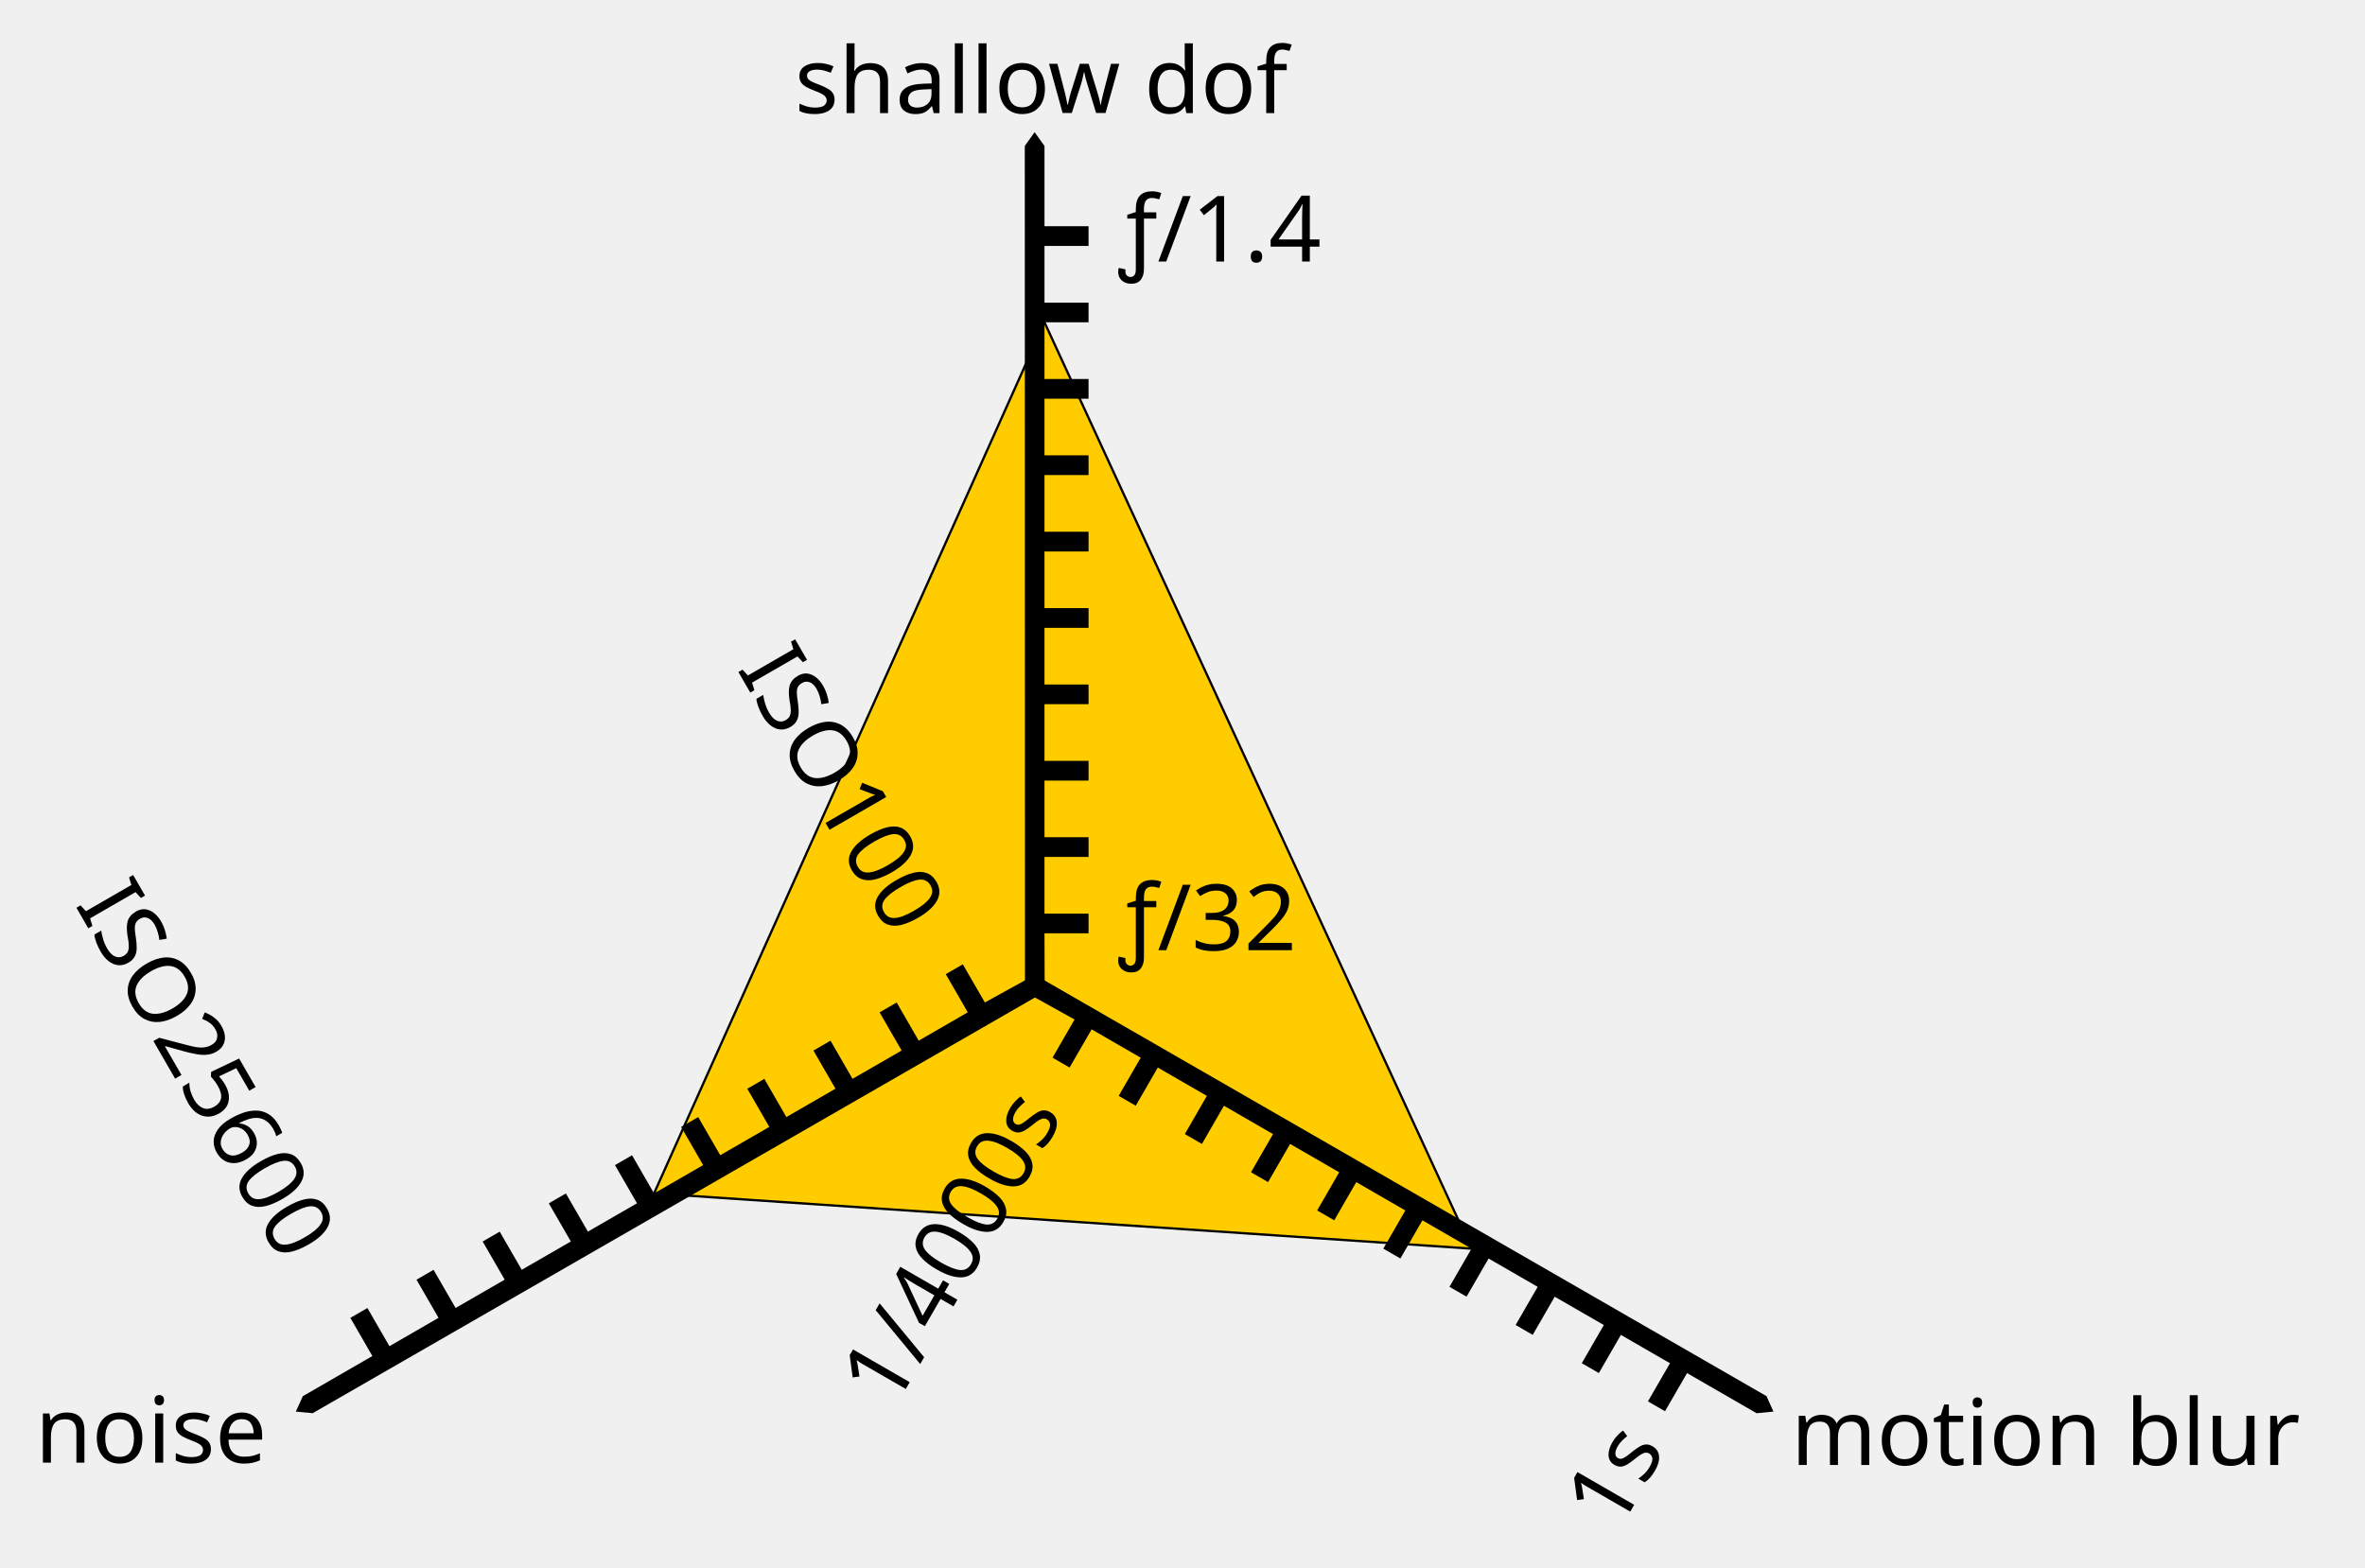
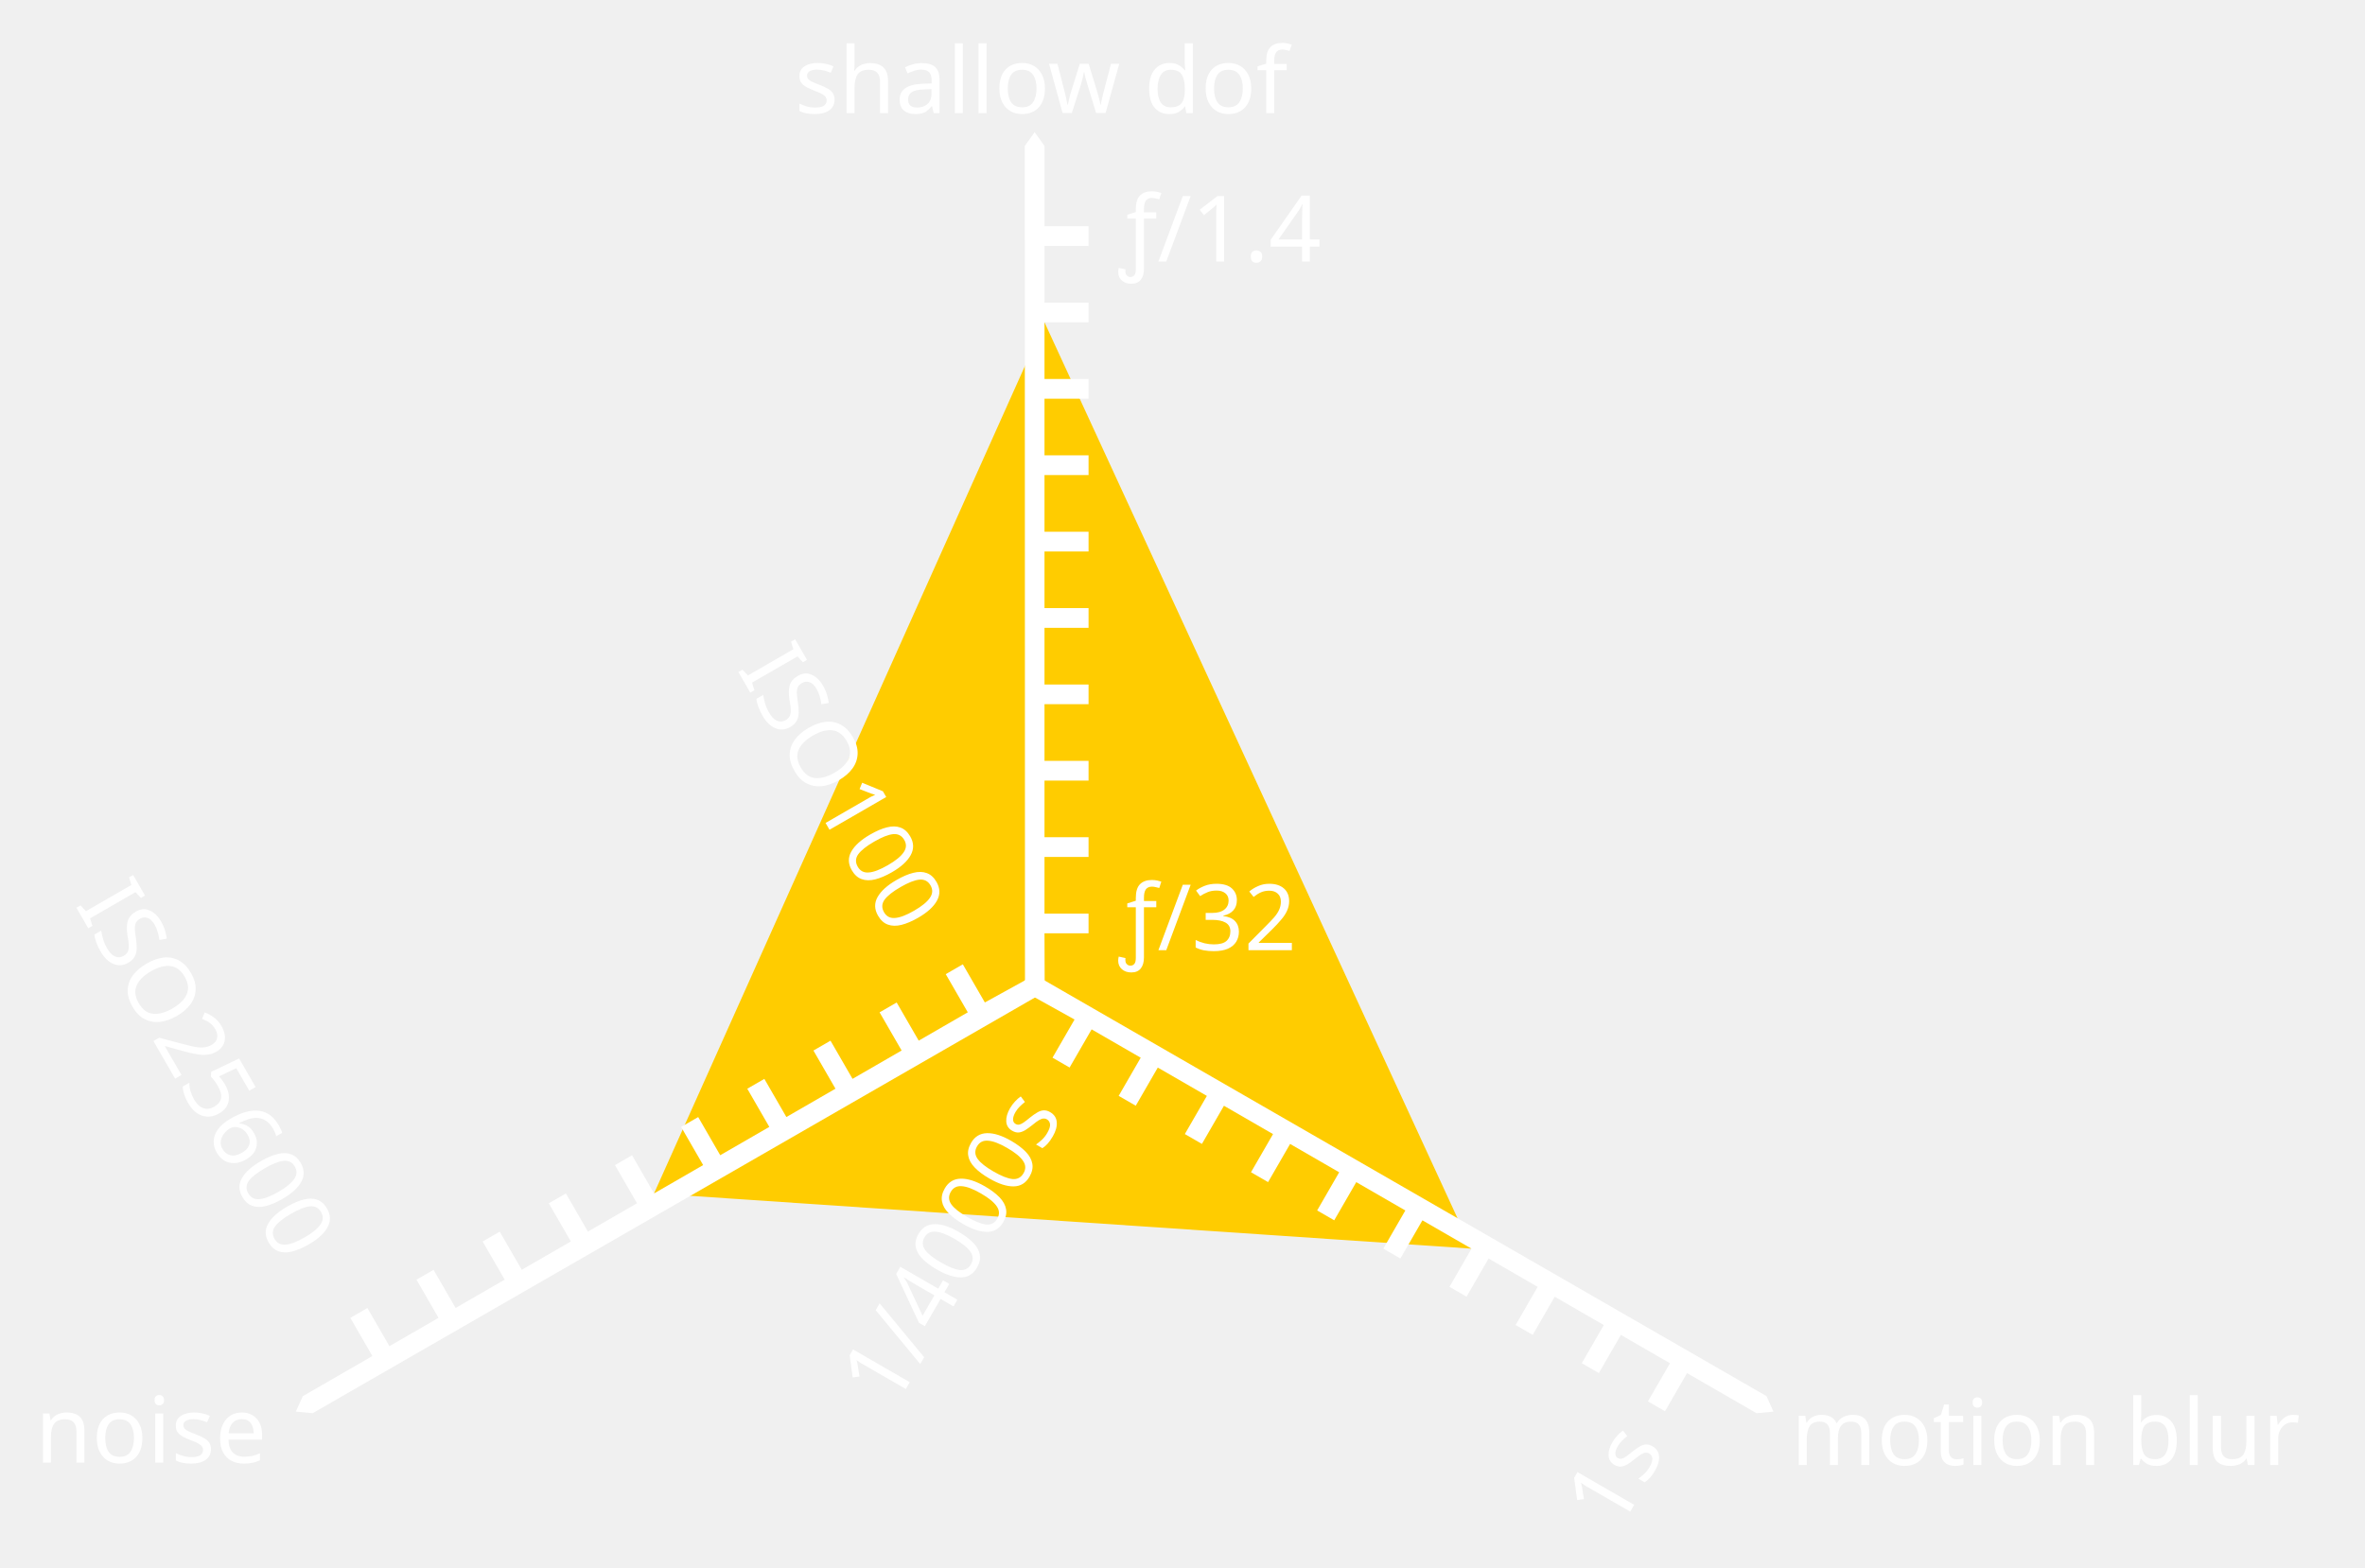
<svg xmlns="http://www.w3.org/2000/svg" width="272.516mm" height="180.691mm" viewBox="0 0 272.516 180.691" version="1.1" id="svg8">
  <defs id="defs2" />
  <g id="layer1" transform="translate(132.3282,210.3558)">
-     <path style="fill:#ffcc00;fill-opacity:1;stroke:#000000;stroke-width:0.265px;stroke-linecap:butt;stroke-linejoin:miter;stroke-opacity:1" d="m -11.972,-173.204 -44.991,100.402 94.199,6.369 z" id="path1010" />
-     <path style="fill:#000000;fill-opacity:1;stroke:none;stroke-width:0.265;stroke-opacity:1" d="m -14.244,-193.533 0.023,97.132 1.144,0.986 1.127,-0.986 -0.023,-6.378 h 5.078 v -2.272 h -5.078 v -6.531 h 5.078 v -2.272 h -5.078 v -6.531 h 5.078 v -2.272 h -5.078 v -6.531 h 5.078 v -2.272 h -5.078 v -6.531 h 5.078 v -2.272 h -5.078 v -6.531 h 5.078 v -2.272 h -5.078 v -6.532 h 5.078 v -2.272 h -5.078 v -6.531 h 5.078 v -2.272 h -5.078 v -6.531 h 5.078 v -2.272 h -5.078 v -6.531 h 5.078 v -2.272 h -5.078 v -9.254 l -1.136,-1.587 z" id="rect855" />
-     <path style="fill:#000000;fill-opacity:1;stroke:none;stroke-width:0.265;stroke-opacity:1" d="m 71.224,-49.433 -83.985,-48.374 -1.458,0.457 0.322,1.51 5.389,2.997 -2.539,4.398 1.967,1.136 2.539,-4.398 5.656,3.266 -2.539,4.398 1.968,1.136 2.539,-4.398 5.656,3.266 -2.539,4.398 1.967,1.136 2.539,-4.398 5.656,3.266 -2.539,4.398 1.967,1.136 2.539,-4.398 5.656,3.266 -2.539,4.398 1.967,1.136 2.539,-4.398 5.656,3.266 -2.539,4.398 1.967,1.136 2.539,-4.398 5.657,3.266 -2.539,4.398 1.967,1.136 2.539,-4.398 5.656,3.266 -2.539,4.398 1.967,1.136 2.539,-4.398 5.656,3.266 -2.539,4.398 1.967,1.136 2.539,-4.398 5.656,3.266 -2.539,4.398 1.967,1.136 2.539,-4.398 8.014,4.627 1.943,-0.19 z" id="rect855-6" />
-     <path style="fill:#000000;fill-opacity:1;stroke:none;stroke-width:0.265;stroke-opacity:1" d="m -96.304,-47.465 84.031,-48.374 0.314,-1.493 -1.45,-0.474 -5.435,2.997 -2.539,-4.398 -1.967,1.136 2.539,4.398 -5.656,3.266 -2.539,-4.398 -1.968,1.136 2.539,4.398 -5.656,3.266 -2.539,-4.398 -1.967,1.136 2.539,4.398 -5.656,3.266 -2.539,-4.398 -1.967,1.136 2.539,4.398 -5.656,3.266 -2.539,-4.398 -1.967,1.136 2.539,4.398 -5.656,3.266 -2.539,-4.398 -1.967,1.136 2.539,4.398 -5.657,3.266 -2.539,-4.398 -1.967,1.136 2.539,4.398 -5.656,3.266 -2.539,-4.398 -1.967,1.136 2.539,4.398 -5.656,3.266 -2.539,-4.398 -1.967,1.136 2.539,4.398 -5.656,3.266 -2.539,-4.398 -1.967,1.136 2.539,4.398 -8.014,4.627 -0.807,1.777 z" id="rect855-6-0" />
-     <text xml:space="preserve" style="font-style:normal;font-variant:normal;font-weight:normal;font-stretch:normal;font-size:10.583px;line-height:1.25;font-family:'Noto Sans Inscriptional Pahlavi';-inkscape-font-specification:'Noto Sans Inscriptional Pahlavi';letter-spacing:0px;word-spacing:0px;fill:#000000;fill-opacity:1;stroke:none;stroke-width:0.265" x="-3.341" y="-180.21" id="text968">
-       <tspan id="tspan966" x="-3.341" y="-180.21" style="stroke-width:0.265">ƒ/1.4</tspan>
+     <path style="fill:#ffcc00;fill-opacity:1;stroke:none;stroke-width:0.265px;stroke-linecap:butt;stroke-linejoin:miter;stroke-opacity:1" d="m -11.972,-173.204 -44.991,100.402 94.199,6.369 z" id="path1010" />
+     <path style="fill:#ffffff;fill-opacity:1;stroke:none;stroke-width:0.265;stroke-opacity:1" d="m -14.244,-193.533 0.023,97.132 1.144,0.986 1.127,-0.986 -0.023,-6.378 h 5.078 v -2.272 h -5.078 v -6.531 h 5.078 v -2.272 h -5.078 v -6.531 h 5.078 v -2.272 h -5.078 v -6.531 h 5.078 v -2.272 h -5.078 v -6.531 h 5.078 v -2.272 h -5.078 v -6.531 h 5.078 v -2.272 h -5.078 v -6.532 h 5.078 v -2.272 h -5.078 v -6.531 h 5.078 v -2.272 h -5.078 v -6.531 h 5.078 v -2.272 h -5.078 v -6.531 h 5.078 v -2.272 h -5.078 v -9.254 l -1.136,-1.587 z" id="rect855" />
+     <path style="fill:#ffffff;fill-opacity:1;stroke:none;stroke-width:0.265;stroke-opacity:1" d="m 71.224,-49.433 -83.985,-48.374 -1.458,0.457 0.322,1.51 5.389,2.997 -2.539,4.398 1.967,1.136 2.539,-4.398 5.656,3.266 -2.539,4.398 1.968,1.136 2.539,-4.398 5.656,3.266 -2.539,4.398 1.967,1.136 2.539,-4.398 5.656,3.266 -2.539,4.398 1.967,1.136 2.539,-4.398 5.656,3.266 -2.539,4.398 1.967,1.136 2.539,-4.398 5.656,3.266 -2.539,4.398 1.967,1.136 2.539,-4.398 5.657,3.266 -2.539,4.398 1.967,1.136 2.539,-4.398 5.656,3.266 -2.539,4.398 1.967,1.136 2.539,-4.398 5.656,3.266 -2.539,4.398 1.967,1.136 2.539,-4.398 5.656,3.266 -2.539,4.398 1.967,1.136 2.539,-4.398 8.014,4.627 1.943,-0.19 z" id="rect855-6" />
+     <path style="fill:#ffffff;fill-opacity:1;stroke:none;stroke-width:0.265;stroke-opacity:1" d="m -96.304,-47.465 84.031,-48.374 0.314,-1.493 -1.45,-0.474 -5.435,2.997 -2.539,-4.398 -1.967,1.136 2.539,4.398 -5.656,3.266 -2.539,-4.398 -1.968,1.136 2.539,4.398 -5.656,3.266 -2.539,-4.398 -1.967,1.136 2.539,4.398 -5.656,3.266 -2.539,-4.398 -1.967,1.136 2.539,4.398 -5.656,3.266 -2.539,-4.398 -1.967,1.136 2.539,4.398 -5.656,3.266 -2.539,-4.398 -1.967,1.136 2.539,4.398 -5.657,3.266 -2.539,-4.398 -1.967,1.136 2.539,4.398 -5.656,3.266 -2.539,-4.398 -1.967,1.136 2.539,4.398 -5.656,3.266 -2.539,-4.398 -1.967,1.136 2.539,4.398 -5.656,3.266 -2.539,-4.398 -1.967,1.136 2.539,4.398 -8.014,4.627 -0.807,1.777 z" id="rect855-6-0" />
+     <text xml:space="preserve" style="font-style:normal;font-variant:normal;font-weight:normal;font-stretch:normal;font-size:10.583px;line-height:1.25;font-family:'Noto Sans Inscriptional Pahlavi';-inkscape-font-specification:'Noto Sans Inscriptional Pahlavi';letter-spacing:0px;word-spacing:0px;fill:#ffffff;fill-opacity:1;stroke:none;stroke-width:0.265;" x="-3.341" y="-180.21" id="text968">
+       <tspan id="tspan966" x="-3.341" y="-180.21" style="stroke-width:0.265;fill:#ffffff;">ƒ/1.4</tspan>
    </text>
-     <text xml:space="preserve" style="font-style:normal;font-variant:normal;font-weight:normal;font-stretch:normal;font-size:10.583px;line-height:1.25;font-family:'Noto Sans Inscriptional Pahlavi';-inkscape-font-specification:'Noto Sans Inscriptional Pahlavi';letter-spacing:0px;word-spacing:0px;fill:#000000;fill-opacity:1;stroke:none;stroke-width:0.265" x="-3.341" y="-100.831" id="text972">
-       <tspan id="tspan970" x="-3.341" y="-100.831" style="stroke-width:0.265">ƒ/32</tspan>
+     <text xml:space="preserve" style="font-style:normal;font-variant:normal;font-weight:normal;font-stretch:normal;font-size:10.583px;line-height:1.25;font-family:'Noto Sans Inscriptional Pahlavi';-inkscape-font-specification:'Noto Sans Inscriptional Pahlavi';letter-spacing:0px;word-spacing:0px;fill:#ffffff;fill-opacity:1;stroke:none;stroke-width:0.265;" x="-3.341" y="-100.831" id="text972">
+       <tspan id="tspan970" x="-3.341" y="-100.831" style="stroke-width:0.265;fill:#ffffff;">ƒ/32</tspan>
    </text>
-     <text xml:space="preserve" style="font-style:normal;font-variant:normal;font-weight:normal;font-stretch:normal;font-size:10.583px;line-height:1.25;font-family:'Noto Sans Inscriptional Pahlavi';-inkscape-font-specification:'Noto Sans Inscriptional Pahlavi';letter-spacing:0px;word-spacing:0px;fill:#000000;fill-opacity:1;stroke:none;stroke-width:0.265" x="-139.134" y="-25.534" id="text976" transform="rotate(60)">
-       <tspan x="-139.134" y="-25.534" style="stroke-width:0.265" id="tspan978">ISO100</tspan>
+     <text xml:space="preserve" style="font-style:normal;font-variant:normal;font-weight:normal;font-stretch:normal;font-size:10.583px;line-height:1.25;font-family:'Noto Sans Inscriptional Pahlavi';-inkscape-font-specification:'Noto Sans Inscriptional Pahlavi';letter-spacing:0px;word-spacing:0px;fill:#ffffff;fill-opacity:1;stroke:none;stroke-width:0.265;" x="-139.134" y="-25.534" id="text976" transform="rotate(60)">
+       <tspan x="-139.134" y="-25.534" style="stroke-width:0.265;fill:#ffffff;" id="tspan978">ISO100</tspan>
    </text>
-     <text xml:space="preserve" style="font-style:normal;font-variant:normal;font-weight:normal;font-stretch:normal;font-size:10.583px;line-height:1.25;font-family:'Noto Sans Inscriptional Pahlavi';-inkscape-font-specification:'Noto Sans Inscriptional Pahlavi';letter-spacing:0px;word-spacing:0px;fill:#000000;fill-opacity:1;stroke:none;stroke-width:0.265" x="-153.741" y="54.11" id="text984" transform="rotate(60)">
-       <tspan id="tspan982" x="-153.741" y="54.11" style="stroke-width:0.265">ISO25600</tspan>
+     <text xml:space="preserve" style="font-style:normal;font-variant:normal;font-weight:normal;font-stretch:normal;font-size:10.583px;line-height:1.25;font-family:'Noto Sans Inscriptional Pahlavi';-inkscape-font-specification:'Noto Sans Inscriptional Pahlavi';letter-spacing:0px;word-spacing:0px;fill:#ffffff;fill-opacity:1;stroke:none;stroke-width:0.265;" x="-153.741" y="54.11" id="text984" transform="rotate(60)">
+       <tspan id="tspan982" x="-153.741" y="54.11" style="stroke-width:0.265;fill:#ffffff;">ISO25600</tspan>
    </text>
-     <text xml:space="preserve" style="font-style:normal;font-variant:normal;font-weight:normal;font-stretch:normal;font-size:10.583px;line-height:1.25;font-family:'Noto Sans Inscriptional Pahlavi';-inkscape-font-specification:'Noto Sans Inscriptional Pahlavi';letter-spacing:0px;word-spacing:0px;fill:#000000;fill-opacity:1;stroke:none;stroke-width:0.265" x="56.199" y="30.024" id="text988" transform="rotate(-60)">
-       <tspan id="tspan986" x="56.199" y="30.024" style="stroke-width:0.265">1s</tspan>
+     <text xml:space="preserve" style="font-style:normal;font-variant:normal;font-weight:normal;font-stretch:normal;font-size:10.583px;line-height:1.25;font-family:'Noto Sans Inscriptional Pahlavi';-inkscape-font-specification:'Noto Sans Inscriptional Pahlavi';letter-spacing:0px;word-spacing:0px;fill:#ffffff;fill-opacity:1;stroke:none;stroke-width:0.265;" x="56.199" y="30.024" id="text988" transform="rotate(-60)">
+       <tspan id="tspan986" x="56.199" y="30.024" style="stroke-width:0.265;fill:#ffffff;">1s</tspan>
    </text>
-     <text xml:space="preserve" style="font-style:normal;font-variant:normal;font-weight:normal;font-stretch:normal;font-size:10.583px;line-height:1.25;font-family:'Noto Sans Inscriptional Pahlavi';-inkscape-font-specification:'Noto Sans Inscriptional Pahlavi';letter-spacing:0px;word-spacing:0px;fill:#000000;fill-opacity:1;stroke:none;stroke-width:0.265" x="26.704" y="-49.334" id="text992" transform="rotate(-60)">
-       <tspan id="tspan990" x="26.704" y="-49.334" style="stroke-width:0.265">1/4000s</tspan>
+     <text xml:space="preserve" style="font-style:normal;font-variant:normal;font-weight:normal;font-stretch:normal;font-size:10.583px;line-height:1.25;font-family:'Noto Sans Inscriptional Pahlavi';-inkscape-font-specification:'Noto Sans Inscriptional Pahlavi';letter-spacing:0px;word-spacing:0px;fill:#ffffff;fill-opacity:1;stroke:none;stroke-width:0.265;" x="26.704" y="-49.334" id="text992" transform="rotate(-60)">
+       <tspan id="tspan990" x="26.704" y="-49.334" style="stroke-width:0.265;fill:#ffffff;">1/4000s</tspan>
    </text>
-     <text xml:space="preserve" style="font-style:normal;font-variant:normal;font-weight:normal;font-stretch:normal;font-size:10.583px;line-height:1.25;font-family:'Noto Sans Inscriptional Pahlavi';-inkscape-font-specification:'Noto Sans Inscriptional Pahlavi';letter-spacing:0px;word-spacing:0px;fill:#000000;fill-opacity:1;stroke:none;stroke-width:0.265" x="-128.289" y="-41.764" id="text996">
-       <tspan x="-128.289" y="-41.764" style="stroke-width:0.265" id="tspan998">noise</tspan>
+     <text xml:space="preserve" style="font-style:normal;font-variant:normal;font-weight:normal;font-stretch:normal;font-size:10.583px;line-height:1.25;font-family:'Noto Sans Inscriptional Pahlavi';-inkscape-font-specification:'Noto Sans Inscriptional Pahlavi';letter-spacing:0px;word-spacing:0px;fill:#ffffff;fill-opacity:1;stroke:none;stroke-width:0.265;" x="-128.289" y="-41.764" id="text996">
+       <tspan x="-128.289" y="-41.764" style="stroke-width:0.265;fill:#ffffff;" id="tspan998">noise</tspan>
    </text>
-     <text xml:space="preserve" style="font-style:normal;font-variant:normal;font-weight:normal;font-stretch:normal;font-size:10.583px;line-height:1.25;font-family:'Noto Sans Inscriptional Pahlavi';-inkscape-font-specification:'Noto Sans Inscriptional Pahlavi';letter-spacing:0px;word-spacing:0px;fill:#000000;fill-opacity:1;stroke:none;stroke-width:0.265" x="74.034" y="-41.497" id="text1004">
-       <tspan id="tspan1002" x="74.034" y="-41.497" style="stroke-width:0.265">motion blur</tspan>
+     <text xml:space="preserve" style="font-style:normal;font-variant:normal;font-weight:normal;font-stretch:normal;font-size:10.583px;line-height:1.25;font-family:'Noto Sans Inscriptional Pahlavi';-inkscape-font-specification:'Noto Sans Inscriptional Pahlavi';letter-spacing:0px;word-spacing:0px;fill:#ffffff;fill-opacity:1;stroke:none;stroke-width:0.265;" x="74.034" y="-41.497" id="text1004">
+       <tspan id="tspan1002" x="74.034" y="-41.497" style="stroke-width:0.265;fill:#ffffff;">motion blur</tspan>
    </text>
-     <text xml:space="preserve" style="font-style:normal;font-variant:normal;font-weight:normal;font-stretch:normal;font-size:10.583px;line-height:1.25;font-family:'Noto Sans Inscriptional Pahlavi';-inkscape-font-specification:'Noto Sans Inscriptional Pahlavi';letter-spacing:0px;word-spacing:0px;fill:#000000;fill-opacity:1;stroke:none;stroke-width:0.265" x="-40.759" y="-197.315" id="text1008">
-       <tspan id="tspan1006" x="-40.759" y="-197.315" style="stroke-width:0.265">shallow dof</tspan>
+     <text xml:space="preserve" style="font-style:normal;font-variant:normal;font-weight:normal;font-stretch:normal;font-size:10.583px;line-height:1.25;font-family:'Noto Sans Inscriptional Pahlavi';-inkscape-font-specification:'Noto Sans Inscriptional Pahlavi';letter-spacing:0px;word-spacing:0px;fill:#ffffff;fill-opacity:1;stroke:none;stroke-width:0.265;" x="-40.759" y="-197.315" id="text1008">
+       <tspan id="tspan1006" x="-40.759" y="-197.315" style="stroke-width:0.265;fill:#ffffff;">shallow dof</tspan>
    </text>
  </g>
</svg>
